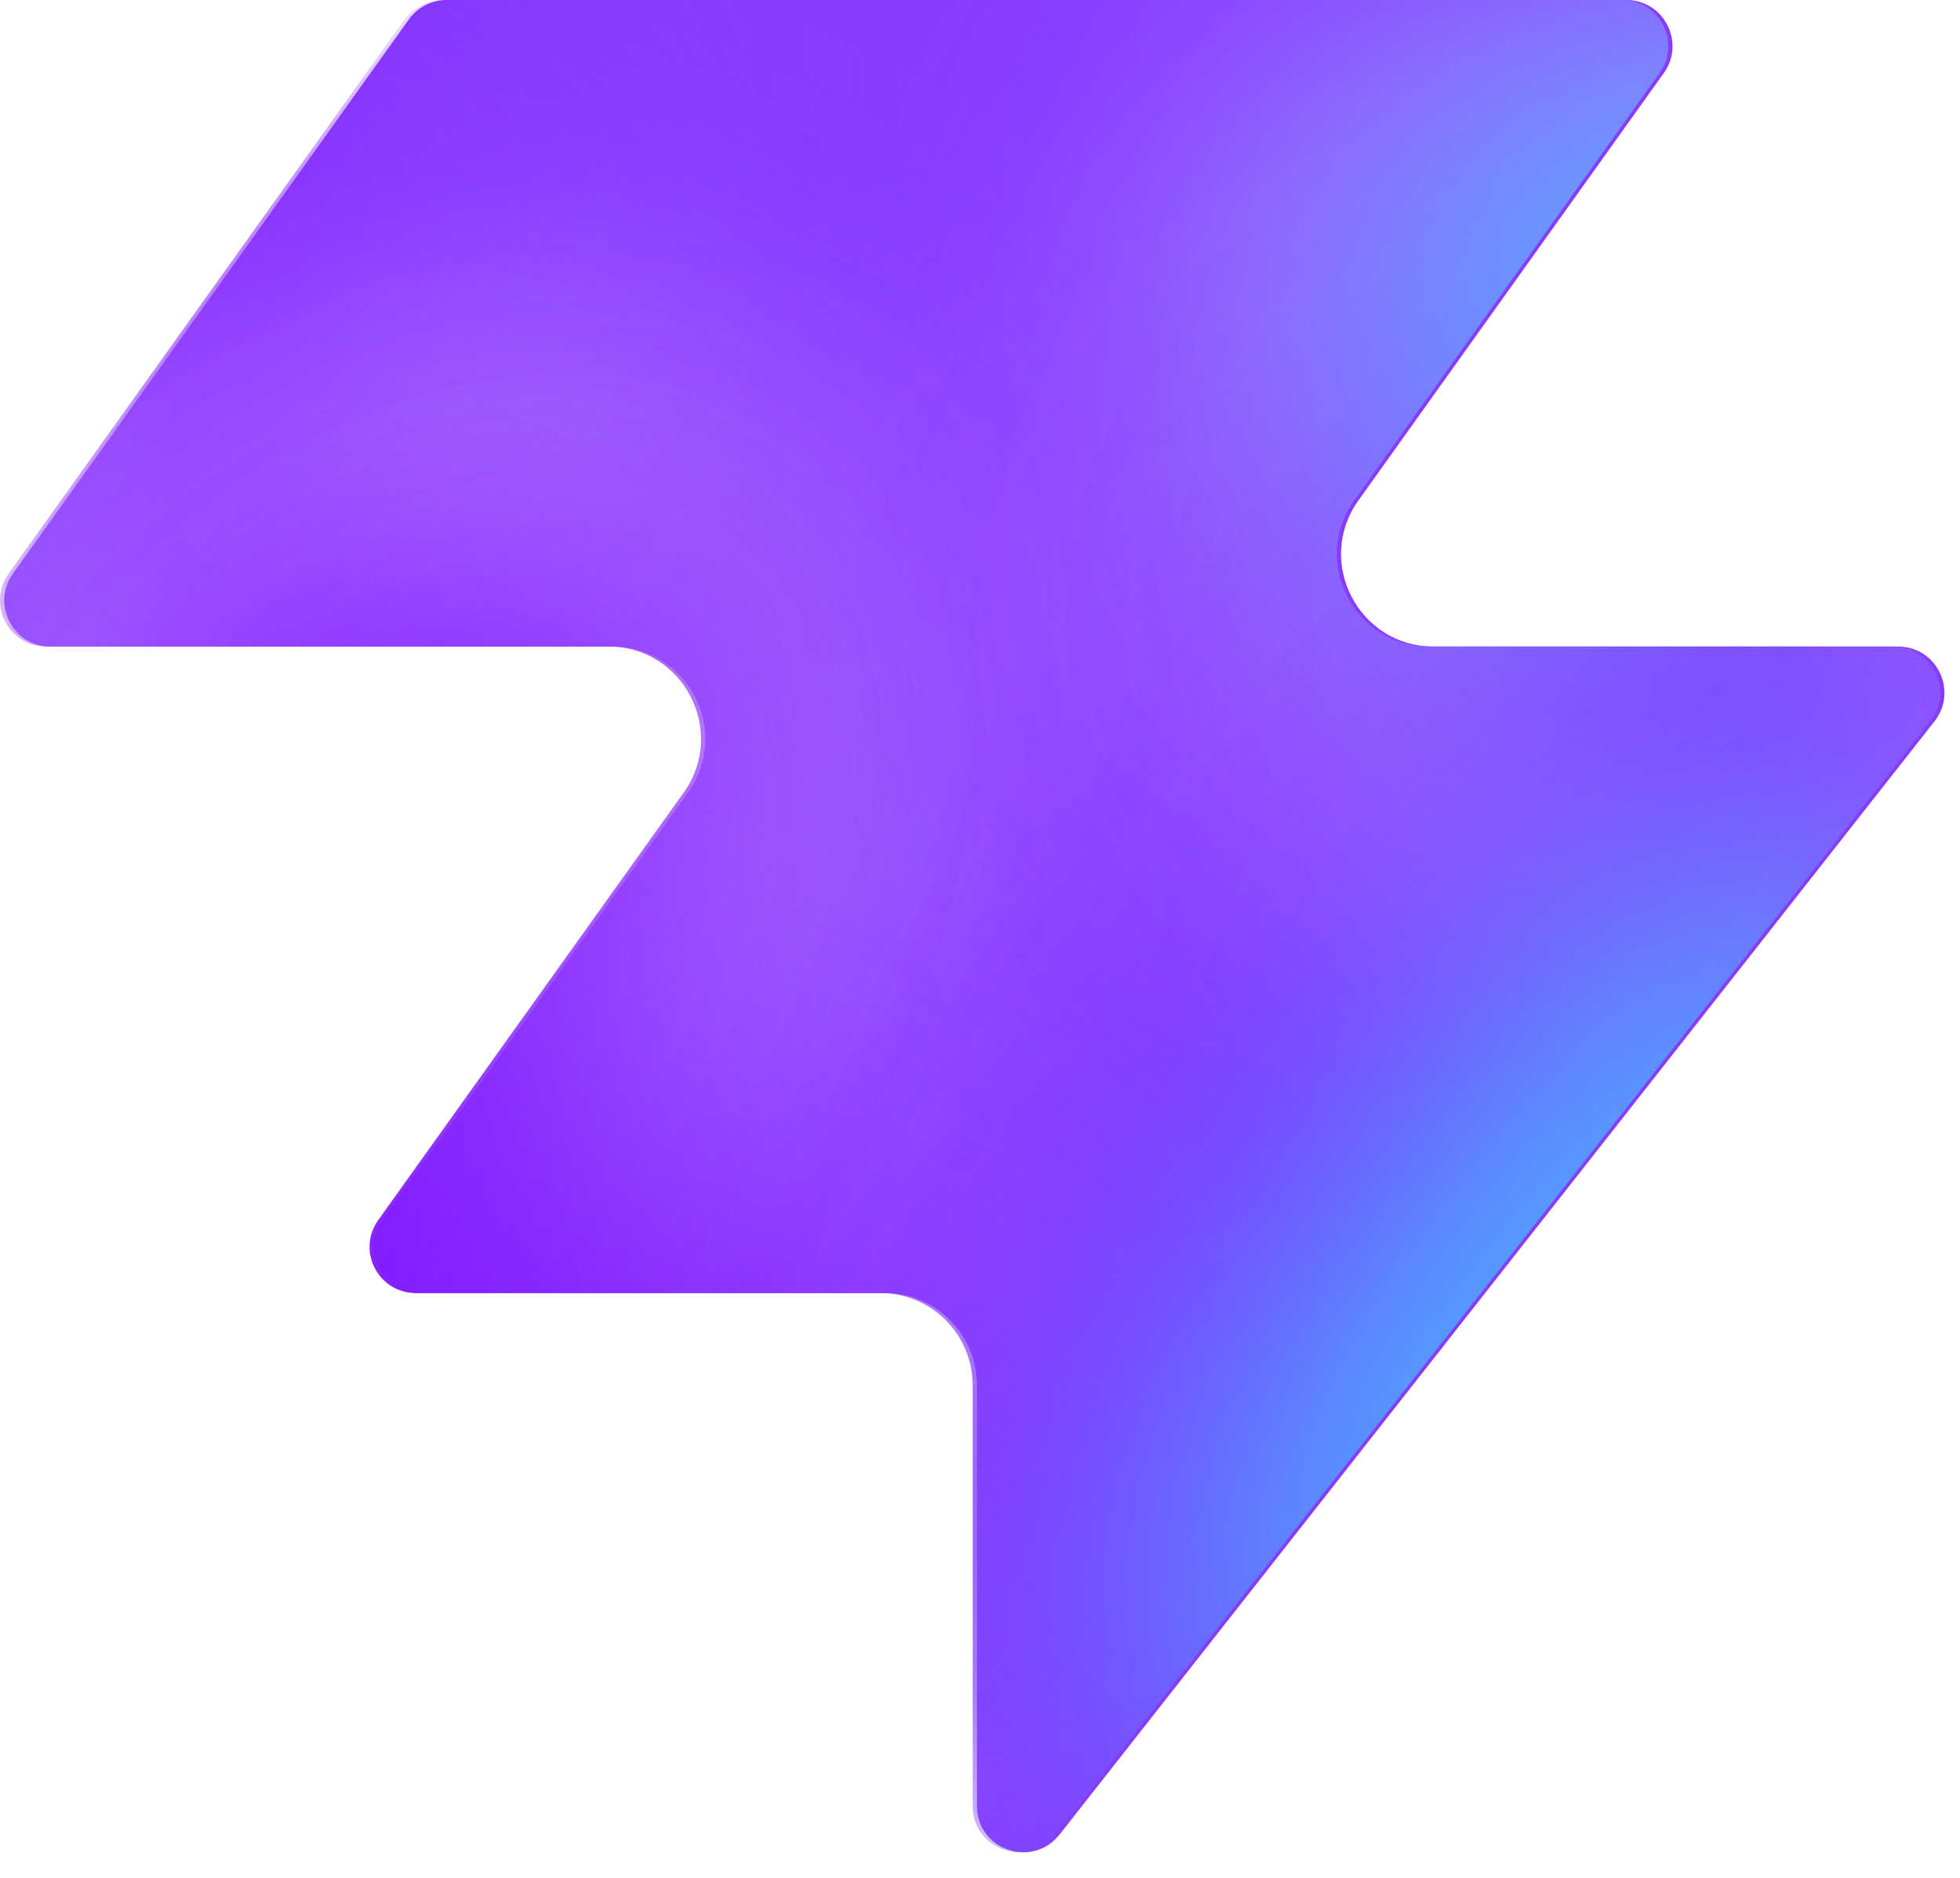
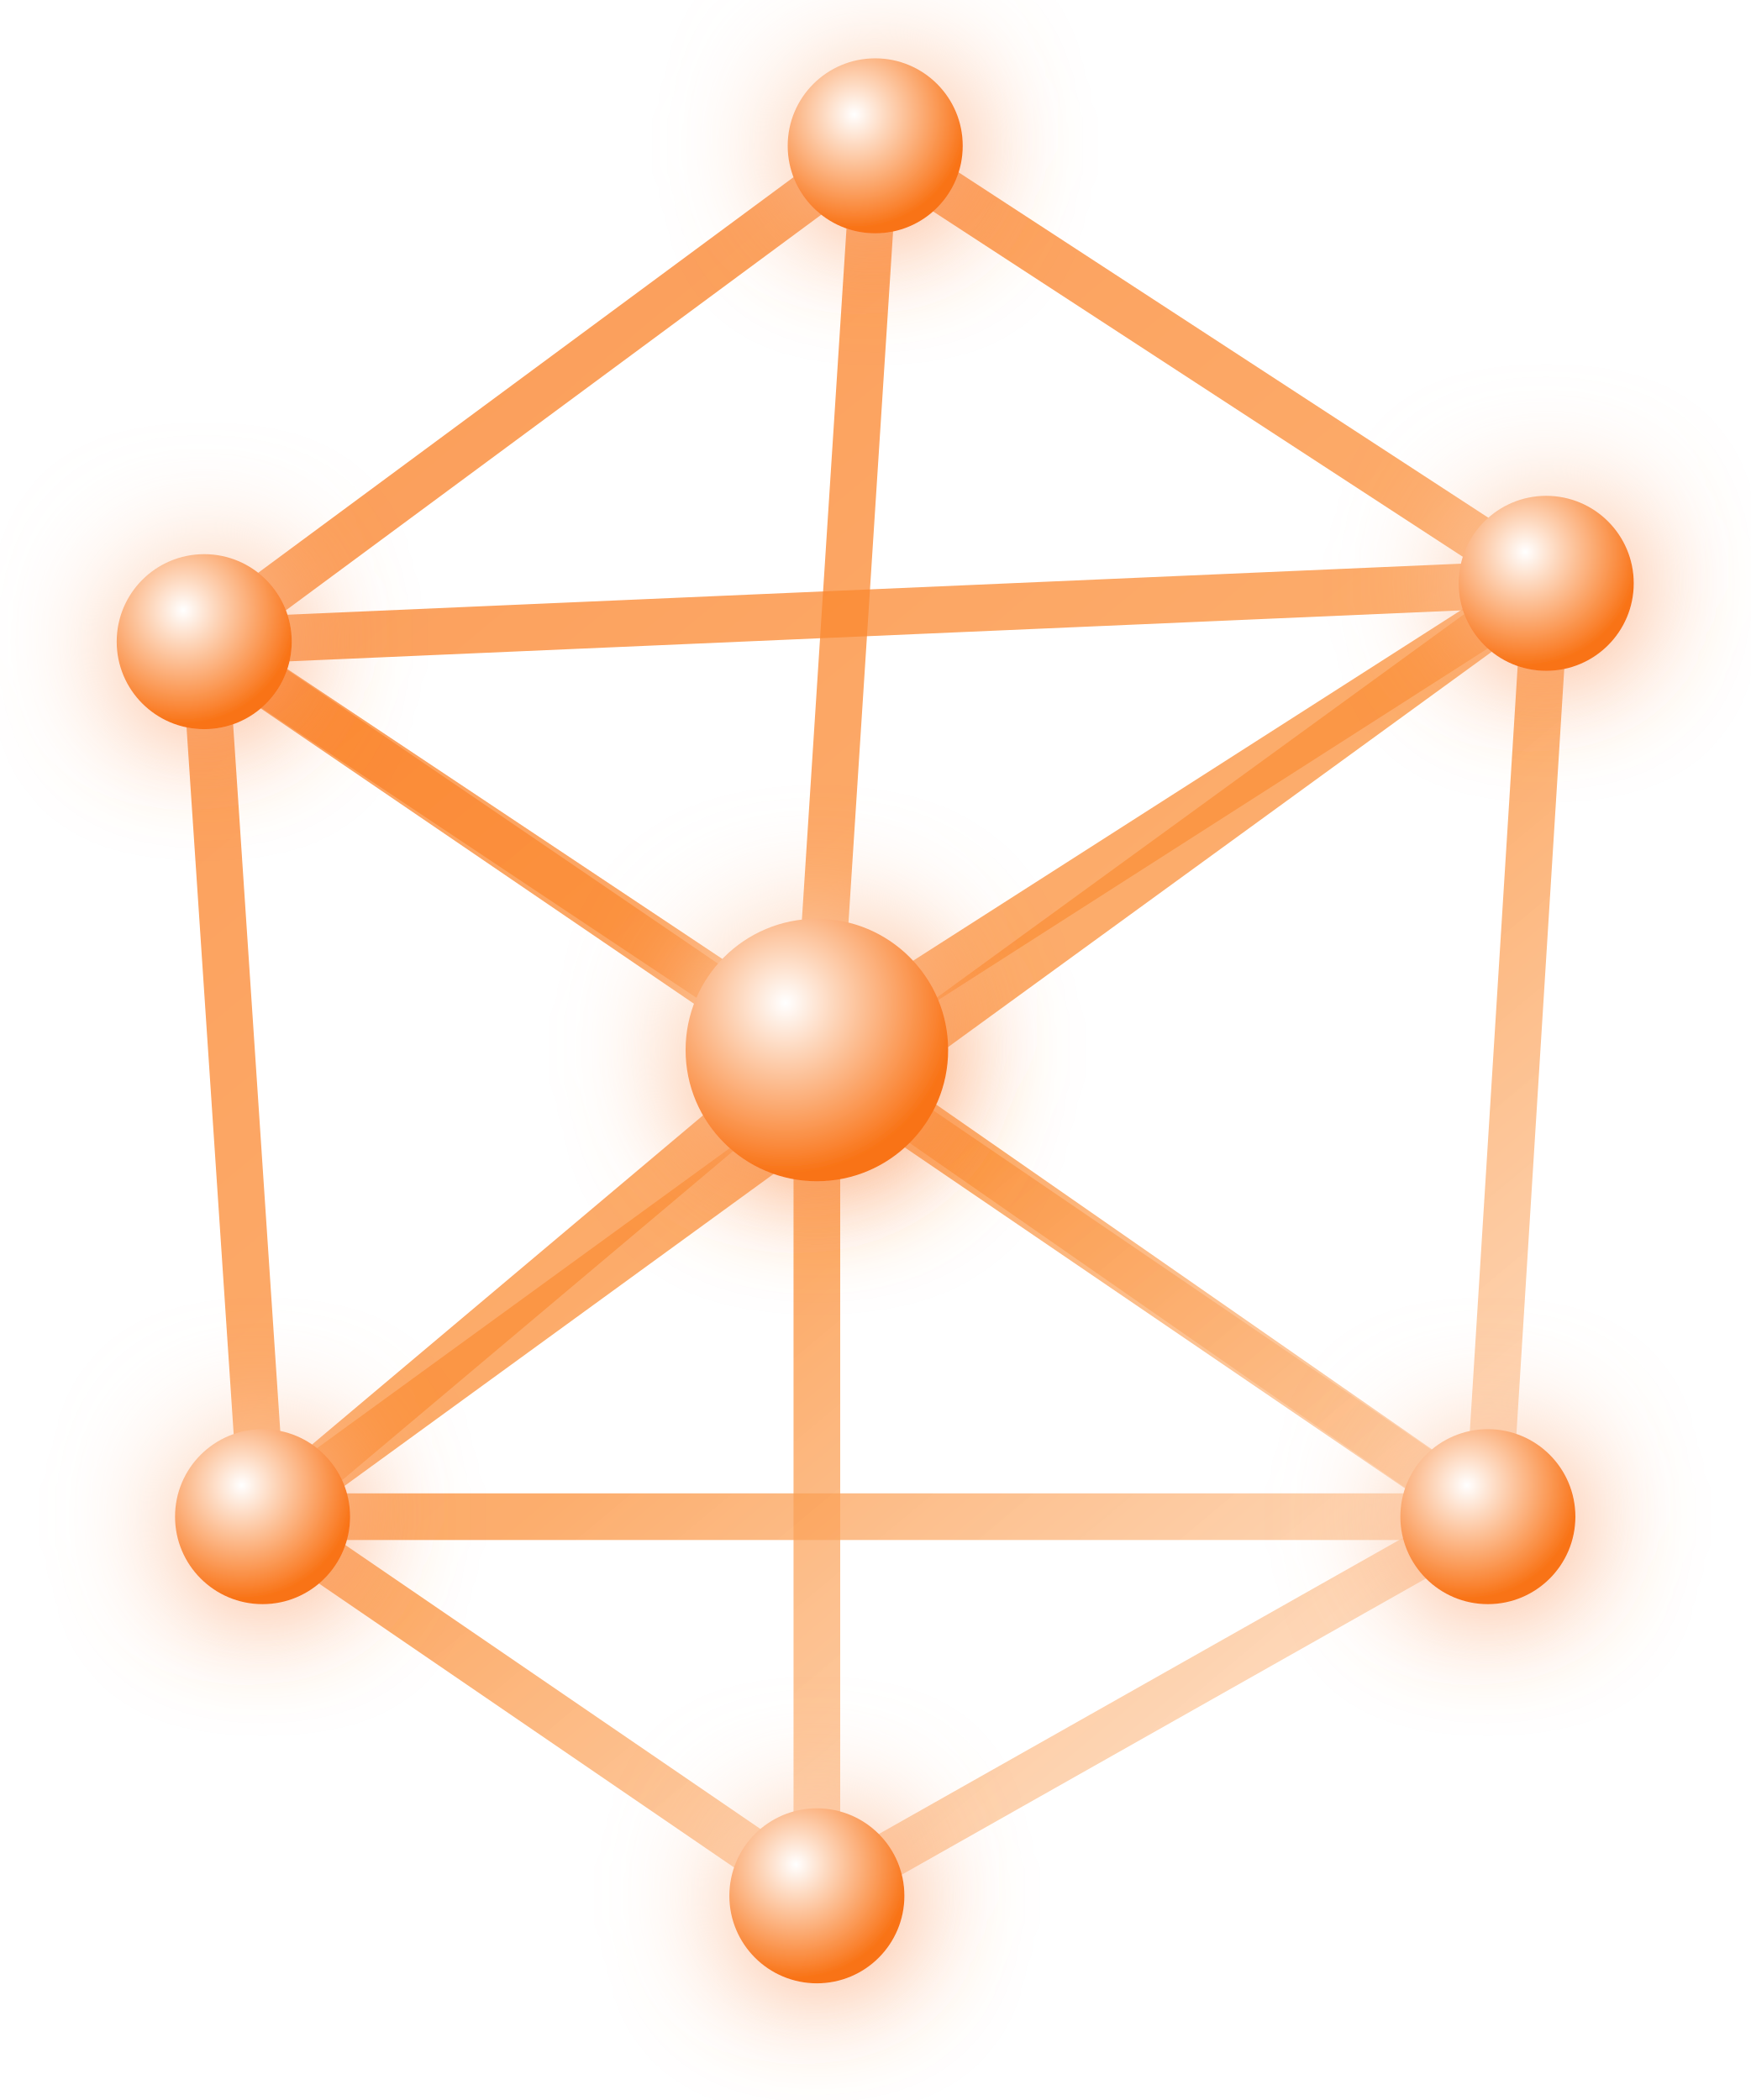
- <svg xmlns="http://www.w3.org/2000/svg" width="48" height="46" fill="none" viewBox="0 0 48 46">
-   <path fill="#863bff" d="M25.946 44.938c-.664.845-2.021.375-2.021-.698V33.937a2.26 2.26 0 0 0-2.262-2.262H10.287c-.92 0-1.456-1.04-.92-1.788l7.48-10.471c1.07-1.497 0-3.578-1.842-3.578H1.237c-.92 0-1.456-1.04-.92-1.788L10.013.474c.214-.297.556-.474.92-.474h28.894c.92 0 1.456 1.04.92 1.788l-7.48 10.471c-1.07 1.498 0 3.579 1.842 3.579h11.377c.943 0 1.473 1.088.89 1.83L25.947 44.94z" style="fill:#863bff;fill:color(display-p3 .525 .23 1);fill-opacity:1" />
-   <mask id="a" width="48" height="46" x="0" y="0" maskUnits="userSpaceOnUse" style="mask-type:alpha">
-     <path fill="#000" d="M25.842 44.938c-.664.844-2.021.375-2.021-.698V33.937a2.26 2.26 0 0 0-2.262-2.262H10.183c-.92 0-1.456-1.04-.92-1.788l7.48-10.471c1.07-1.498 0-3.579-1.842-3.579H1.133c-.92 0-1.456-1.04-.92-1.787L9.91.473c.214-.297.556-.474.92-.474h28.894c.92 0 1.456 1.04.92 1.788l-7.48 10.471c-1.07 1.498 0 3.578 1.842 3.578h11.377c.943 0 1.473 1.088.89 1.832L25.843 44.94z" style="fill:#000;fill-opacity:1" />
-   </mask>
-   <g mask="url(#a)">
-     <g filter="url(#b)">
-       <ellipse cx="5.508" cy="14.704" fill="#ede6ff" rx="5.508" ry="14.704" style="fill:#ede6ff;fill:color(display-p3 .927 .903 1);fill-opacity:1" transform="matrix(.00324 1 1 -.00324 -4.47 31.516)" />
-     </g>
-     <g filter="url(#c)">
-       <ellipse cx="10.399" cy="29.851" fill="#ede6ff" rx="10.399" ry="29.851" style="fill:#ede6ff;fill:color(display-p3 .927 .903 1);fill-opacity:1" transform="matrix(.00324 1 1 -.00324 -39.328 7.883)" />
-     </g>
-     <g filter="url(#d)">
-       <ellipse cx="5.508" cy="30.487" fill="#7e14ff" rx="5.508" ry="30.487" style="fill:#7e14ff;fill:color(display-p3 .492 .077 1);fill-opacity:1" transform="rotate(89.814 -25.913 -14.639)scale(1 -1)" />
-     </g>
-     <g filter="url(#e)">
-       <ellipse cx="5.508" cy="30.599" fill="#7e14ff" rx="5.508" ry="30.599" style="fill:#7e14ff;fill:color(display-p3 .492 .077 1);fill-opacity:1" transform="rotate(89.814 -32.644 -3.334)scale(1 -1)" />
-     </g>
-     <g filter="url(#f)">
-       <ellipse cx="5.508" cy="30.599" fill="#7e14ff" rx="5.508" ry="30.599" style="fill:#7e14ff;fill:color(display-p3 .492 .077 1);fill-opacity:1" transform="matrix(.00324 1 1 -.00324 -34.34 30.47)" />
-     </g>
-     <g filter="url(#g)">
-       <ellipse cx="14.072" cy="22.078" fill="#ede6ff" rx="14.072" ry="22.078" style="fill:#ede6ff;fill:color(display-p3 .927 .903 1);fill-opacity:1" transform="rotate(93.35 24.506 48.493)scale(-1 1)" />
-     </g>
-     <g filter="url(#h)">
-       <ellipse cx="3.47" cy="21.501" fill="#7e14ff" rx="3.47" ry="21.501" style="fill:#7e14ff;fill:color(display-p3 .492 .077 1);fill-opacity:1" transform="rotate(89.009 28.708 47.59)scale(-1 1)" />
-     </g>
-     <g filter="url(#i)">
-       <ellipse cx="3.47" cy="21.501" fill="#7e14ff" rx="3.47" ry="21.501" style="fill:#7e14ff;fill:color(display-p3 .492 .077 1);fill-opacity:1" transform="rotate(89.009 28.708 47.59)scale(-1 1)" />
-     </g>
-     <g filter="url(#j)">
-       <ellipse cx=".387" cy="8.972" fill="#7e14ff" rx="4.407" ry="29.108" style="fill:#7e14ff;fill:color(display-p3 .492 .077 1);fill-opacity:1" transform="rotate(39.51 .387 8.972)" />
-     </g>
-     <g filter="url(#k)">
-       <ellipse cx="47.523" cy="-6.092" fill="#7e14ff" rx="4.407" ry="29.108" style="fill:#7e14ff;fill:color(display-p3 .492 .077 1);fill-opacity:1" transform="rotate(37.892 47.523 -6.092)" />
-     </g>
-     <g filter="url(#l)">
-       <ellipse cx="41.412" cy="6.333" fill="#47bfff" rx="5.971" ry="9.665" style="fill:#47bfff;fill:color(display-p3 .28 .748 1);fill-opacity:1" transform="rotate(37.892 41.412 6.333)" />
-     </g>
-     <g filter="url(#m)">
-       <ellipse cx="-1.879" cy="38.332" fill="#7e14ff" rx="4.407" ry="29.108" style="fill:#7e14ff;fill:color(display-p3 .492 .077 1);fill-opacity:1" transform="rotate(37.892 -1.88 38.332)" />
-     </g>
-     <g filter="url(#n)">
-       <ellipse cx="-1.879" cy="38.332" fill="#7e14ff" rx="4.407" ry="29.108" style="fill:#7e14ff;fill:color(display-p3 .492 .077 1);fill-opacity:1" transform="rotate(37.892 -1.88 38.332)" />
-     </g>
-     <g filter="url(#o)">
-       <ellipse cx="35.651" cy="29.907" fill="#7e14ff" rx="4.407" ry="29.108" style="fill:#7e14ff;fill:color(display-p3 .492 .077 1);fill-opacity:1" transform="rotate(37.892 35.651 29.907)" />
-     </g>
-     <g filter="url(#p)">
-       <ellipse cx="38.418" cy="32.4" fill="#47bfff" rx="5.971" ry="15.297" style="fill:#47bfff;fill:color(display-p3 .28 .748 1);fill-opacity:1" transform="rotate(37.892 38.418 32.4)" />
-     </g>
-   </g>
+ <svg xmlns="http://www.w3.org/2000/svg" viewBox="0 0 60 72" fill="none" width="60" height="72">
  <defs>
-     <filter id="b" width="60.045" height="41.654" x="-19.77" y="16.149" color-interpolation-filters="sRGB" filterUnits="userSpaceOnUse">
-       <feFlood flood-opacity="0" result="BackgroundImageFix" />
-       <feBlend in="SourceGraphic" in2="BackgroundImageFix" result="shape" />
-       <feGaussianBlur result="effect1_foregroundBlur_2002_17158" stdDeviation="7.659" />
-     </filter>
-     <filter id="c" width="90.34" height="51.437" x="-54.613" y="-7.533" color-interpolation-filters="sRGB" filterUnits="userSpaceOnUse">
-       <feFlood flood-opacity="0" result="BackgroundImageFix" />
-       <feBlend in="SourceGraphic" in2="BackgroundImageFix" result="shape" />
-       <feGaussianBlur result="effect1_foregroundBlur_2002_17158" stdDeviation="7.659" />
-     </filter>
-     <filter id="d" width="79.355" height="29.4" x="-49.64" y="2.03" color-interpolation-filters="sRGB" filterUnits="userSpaceOnUse">
-       <feFlood flood-opacity="0" result="BackgroundImageFix" />
-       <feBlend in="SourceGraphic" in2="BackgroundImageFix" result="shape" />
-       <feGaussianBlur result="effect1_foregroundBlur_2002_17158" stdDeviation="4.596" />
-     </filter>
-     <filter id="e" width="79.579" height="29.4" x="-45.045" y="20.029" color-interpolation-filters="sRGB" filterUnits="userSpaceOnUse">
-       <feFlood flood-opacity="0" result="BackgroundImageFix" />
-       <feBlend in="SourceGraphic" in2="BackgroundImageFix" result="shape" />
-       <feGaussianBlur result="effect1_foregroundBlur_2002_17158" stdDeviation="4.596" />
-     </filter>
-     <filter id="f" width="79.579" height="29.4" x="-43.513" y="21.178" color-interpolation-filters="sRGB" filterUnits="userSpaceOnUse">
-       <feFlood flood-opacity="0" result="BackgroundImageFix" />
-       <feBlend in="SourceGraphic" in2="BackgroundImageFix" result="shape" />
-       <feGaussianBlur result="effect1_foregroundBlur_2002_17158" stdDeviation="4.596" />
-     </filter>
-     <filter id="g" width="74.749" height="58.852" x="15.756" y="-17.901" color-interpolation-filters="sRGB" filterUnits="userSpaceOnUse">
-       <feFlood flood-opacity="0" result="BackgroundImageFix" />
-       <feBlend in="SourceGraphic" in2="BackgroundImageFix" result="shape" />
-       <feGaussianBlur result="effect1_foregroundBlur_2002_17158" stdDeviation="7.659" />
-     </filter>
-     <filter id="h" width="61.377" height="25.362" x="23.548" y="2.284" color-interpolation-filters="sRGB" filterUnits="userSpaceOnUse">
-       <feFlood flood-opacity="0" result="BackgroundImageFix" />
-       <feBlend in="SourceGraphic" in2="BackgroundImageFix" result="shape" />
-       <feGaussianBlur result="effect1_foregroundBlur_2002_17158" stdDeviation="4.596" />
-     </filter>
-     <filter id="i" width="61.377" height="25.362" x="23.548" y="2.284" color-interpolation-filters="sRGB" filterUnits="userSpaceOnUse">
-       <feFlood flood-opacity="0" result="BackgroundImageFix" />
-       <feBlend in="SourceGraphic" in2="BackgroundImageFix" result="shape" />
-       <feGaussianBlur result="effect1_foregroundBlur_2002_17158" stdDeviation="4.596" />
-     </filter>
-     <filter id="j" width="56.045" height="63.649" x="-27.636" y="-22.853" color-interpolation-filters="sRGB" filterUnits="userSpaceOnUse">
-       <feFlood flood-opacity="0" result="BackgroundImageFix" />
-       <feBlend in="SourceGraphic" in2="BackgroundImageFix" result="shape" />
-       <feGaussianBlur result="effect1_foregroundBlur_2002_17158" stdDeviation="4.596" />
-     </filter>
-     <filter id="k" width="54.814" height="64.646" x="20.116" y="-38.415" color-interpolation-filters="sRGB" filterUnits="userSpaceOnUse">
-       <feFlood flood-opacity="0" result="BackgroundImageFix" />
-       <feBlend in="SourceGraphic" in2="BackgroundImageFix" result="shape" />
-       <feGaussianBlur result="effect1_foregroundBlur_2002_17158" stdDeviation="4.596" />
-     </filter>
-     <filter id="l" width="33.541" height="35.313" x="24.641" y="-11.323" color-interpolation-filters="sRGB" filterUnits="userSpaceOnUse">
-       <feFlood flood-opacity="0" result="BackgroundImageFix" />
-       <feBlend in="SourceGraphic" in2="BackgroundImageFix" result="shape" />
-       <feGaussianBlur result="effect1_foregroundBlur_2002_17158" stdDeviation="4.596" />
-     </filter>
-     <filter id="m" width="54.814" height="64.646" x="-29.286" y="6.009" color-interpolation-filters="sRGB" filterUnits="userSpaceOnUse">
-       <feFlood flood-opacity="0" result="BackgroundImageFix" />
-       <feBlend in="SourceGraphic" in2="BackgroundImageFix" result="shape" />
-       <feGaussianBlur result="effect1_foregroundBlur_2002_17158" stdDeviation="4.596" />
-     </filter>
-     <filter id="n" width="54.814" height="64.646" x="-29.286" y="6.009" color-interpolation-filters="sRGB" filterUnits="userSpaceOnUse">
-       <feFlood flood-opacity="0" result="BackgroundImageFix" />
-       <feBlend in="SourceGraphic" in2="BackgroundImageFix" result="shape" />
-       <feGaussianBlur result="effect1_foregroundBlur_2002_17158" stdDeviation="4.596" />
-     </filter>
-     <filter id="o" width="54.814" height="64.646" x="8.244" y="-2.416" color-interpolation-filters="sRGB" filterUnits="userSpaceOnUse">
-       <feFlood flood-opacity="0" result="BackgroundImageFix" />
-       <feBlend in="SourceGraphic" in2="BackgroundImageFix" result="shape" />
-       <feGaussianBlur result="effect1_foregroundBlur_2002_17158" stdDeviation="4.596" />
-     </filter>
-     <filter id="p" width="39.409" height="43.623" x="18.713" y="10.588" color-interpolation-filters="sRGB" filterUnits="userSpaceOnUse">
-       <feFlood flood-opacity="0" result="BackgroundImageFix" />
-       <feBlend in="SourceGraphic" in2="BackgroundImageFix" result="shape" />
-       <feGaussianBlur result="effect1_foregroundBlur_2002_17158" stdDeviation="4.596" />
+     <linearGradient id="eg" x1="0" y1="0" x2="60" y2="72" gradientUnits="userSpaceOnUse">
+       <stop offset="0%" stop-color="#f97316" />
+       <stop offset="55%" stop-color="#fb923c" />
+       <stop offset="100%" stop-color="#ffffff" stop-opacity="0.9" />
+     </linearGradient>
+     <radialGradient id="ng" cx="38%" cy="32%" r="65%">
+       <stop offset="0%" stop-color="#ffffff" />
+       <stop offset="100%" stop-color="#f97316" />
+     </radialGradient>
+     <filter id="glow" x="-80%" y="-80%" width="260%" height="260%">
+       <feGaussianBlur stdDeviation="2" result="blur" />
+       <feMerge>
+         <feMergeNode in="blur" />
+         <feMergeNode in="SourceGraphic" />
+       </feMerge>
    </filter>
  </defs>
+   <line x1="30" y1="5" x2="7" y2="22" stroke="url(#eg)" stroke-width="1.6" stroke-opacity="0.75" stroke-linecap="round" />
+   <line x1="30" y1="5" x2="53" y2="20" stroke="url(#eg)" stroke-width="1.6" stroke-opacity="0.75" stroke-linecap="round" />
+   <line x1="30" y1="5" x2="28" y2="36" stroke="url(#eg)" stroke-width="1.6" stroke-opacity="0.75" stroke-linecap="round" />
+   <line x1="7" y1="22" x2="53" y2="20" stroke="url(#eg)" stroke-width="1.6" stroke-opacity="0.75" stroke-linecap="round" />
+   <line x1="7" y1="22" x2="28" y2="36" stroke="url(#eg)" stroke-width="1.6" stroke-opacity="0.75" stroke-linecap="round" />
+   <line x1="7" y1="22" x2="9" y2="52" stroke="url(#eg)" stroke-width="1.6" stroke-opacity="0.75" stroke-linecap="round" />
+   <line x1="53" y1="20" x2="28" y2="36" stroke="url(#eg)" stroke-width="1.6" stroke-opacity="0.75" stroke-linecap="round" />
+   <line x1="53" y1="20" x2="51" y2="52" stroke="url(#eg)" stroke-width="1.6" stroke-opacity="0.75" stroke-linecap="round" />
+   <line x1="28" y1="36" x2="9" y2="52" stroke="url(#eg)" stroke-width="1.6" stroke-opacity="0.75" stroke-linecap="round" />
+   <line x1="28" y1="36" x2="51" y2="52" stroke="url(#eg)" stroke-width="1.6" stroke-opacity="0.75" stroke-linecap="round" />
+   <line x1="28" y1="36" x2="28" y2="65" stroke="url(#eg)" stroke-width="1.6" stroke-opacity="0.75" stroke-linecap="round" />
+   <line x1="9" y1="52" x2="51" y2="52" stroke="url(#eg)" stroke-width="1.6" stroke-opacity="0.75" stroke-linecap="round" />
+   <line x1="9" y1="52" x2="28" y2="65" stroke="url(#eg)" stroke-width="1.6" stroke-opacity="0.75" stroke-linecap="round" />
+   <line x1="51" y1="52" x2="28" y2="65" stroke="url(#eg)" stroke-width="1.6" stroke-opacity="0.75" stroke-linecap="round" />
+   <line x1="7" y1="22" x2="51" y2="52" stroke="url(#eg)" stroke-width="1.6" stroke-opacity="0.75" stroke-linecap="round" />
+   <line x1="53" y1="20" x2="9" y2="52" stroke="url(#eg)" stroke-width="1.6" stroke-opacity="0.75" stroke-linecap="round" />
+   <circle cx="30" cy="5" r="3" fill="url(#ng)" filter="url(#glow)" />
+   <circle cx="7" cy="22" r="3" fill="url(#ng)" filter="url(#glow)" />
+   <circle cx="53" cy="20" r="3" fill="url(#ng)" filter="url(#glow)" />
+   <circle cx="28" cy="36" r="4.5" fill="url(#ng)" filter="url(#glow)" />
+   <circle cx="9" cy="52" r="3" fill="url(#ng)" filter="url(#glow)" />
+   <circle cx="51" cy="52" r="3" fill="url(#ng)" filter="url(#glow)" />
+   <circle cx="28" cy="65" r="3" fill="url(#ng)" filter="url(#glow)" />
</svg>
